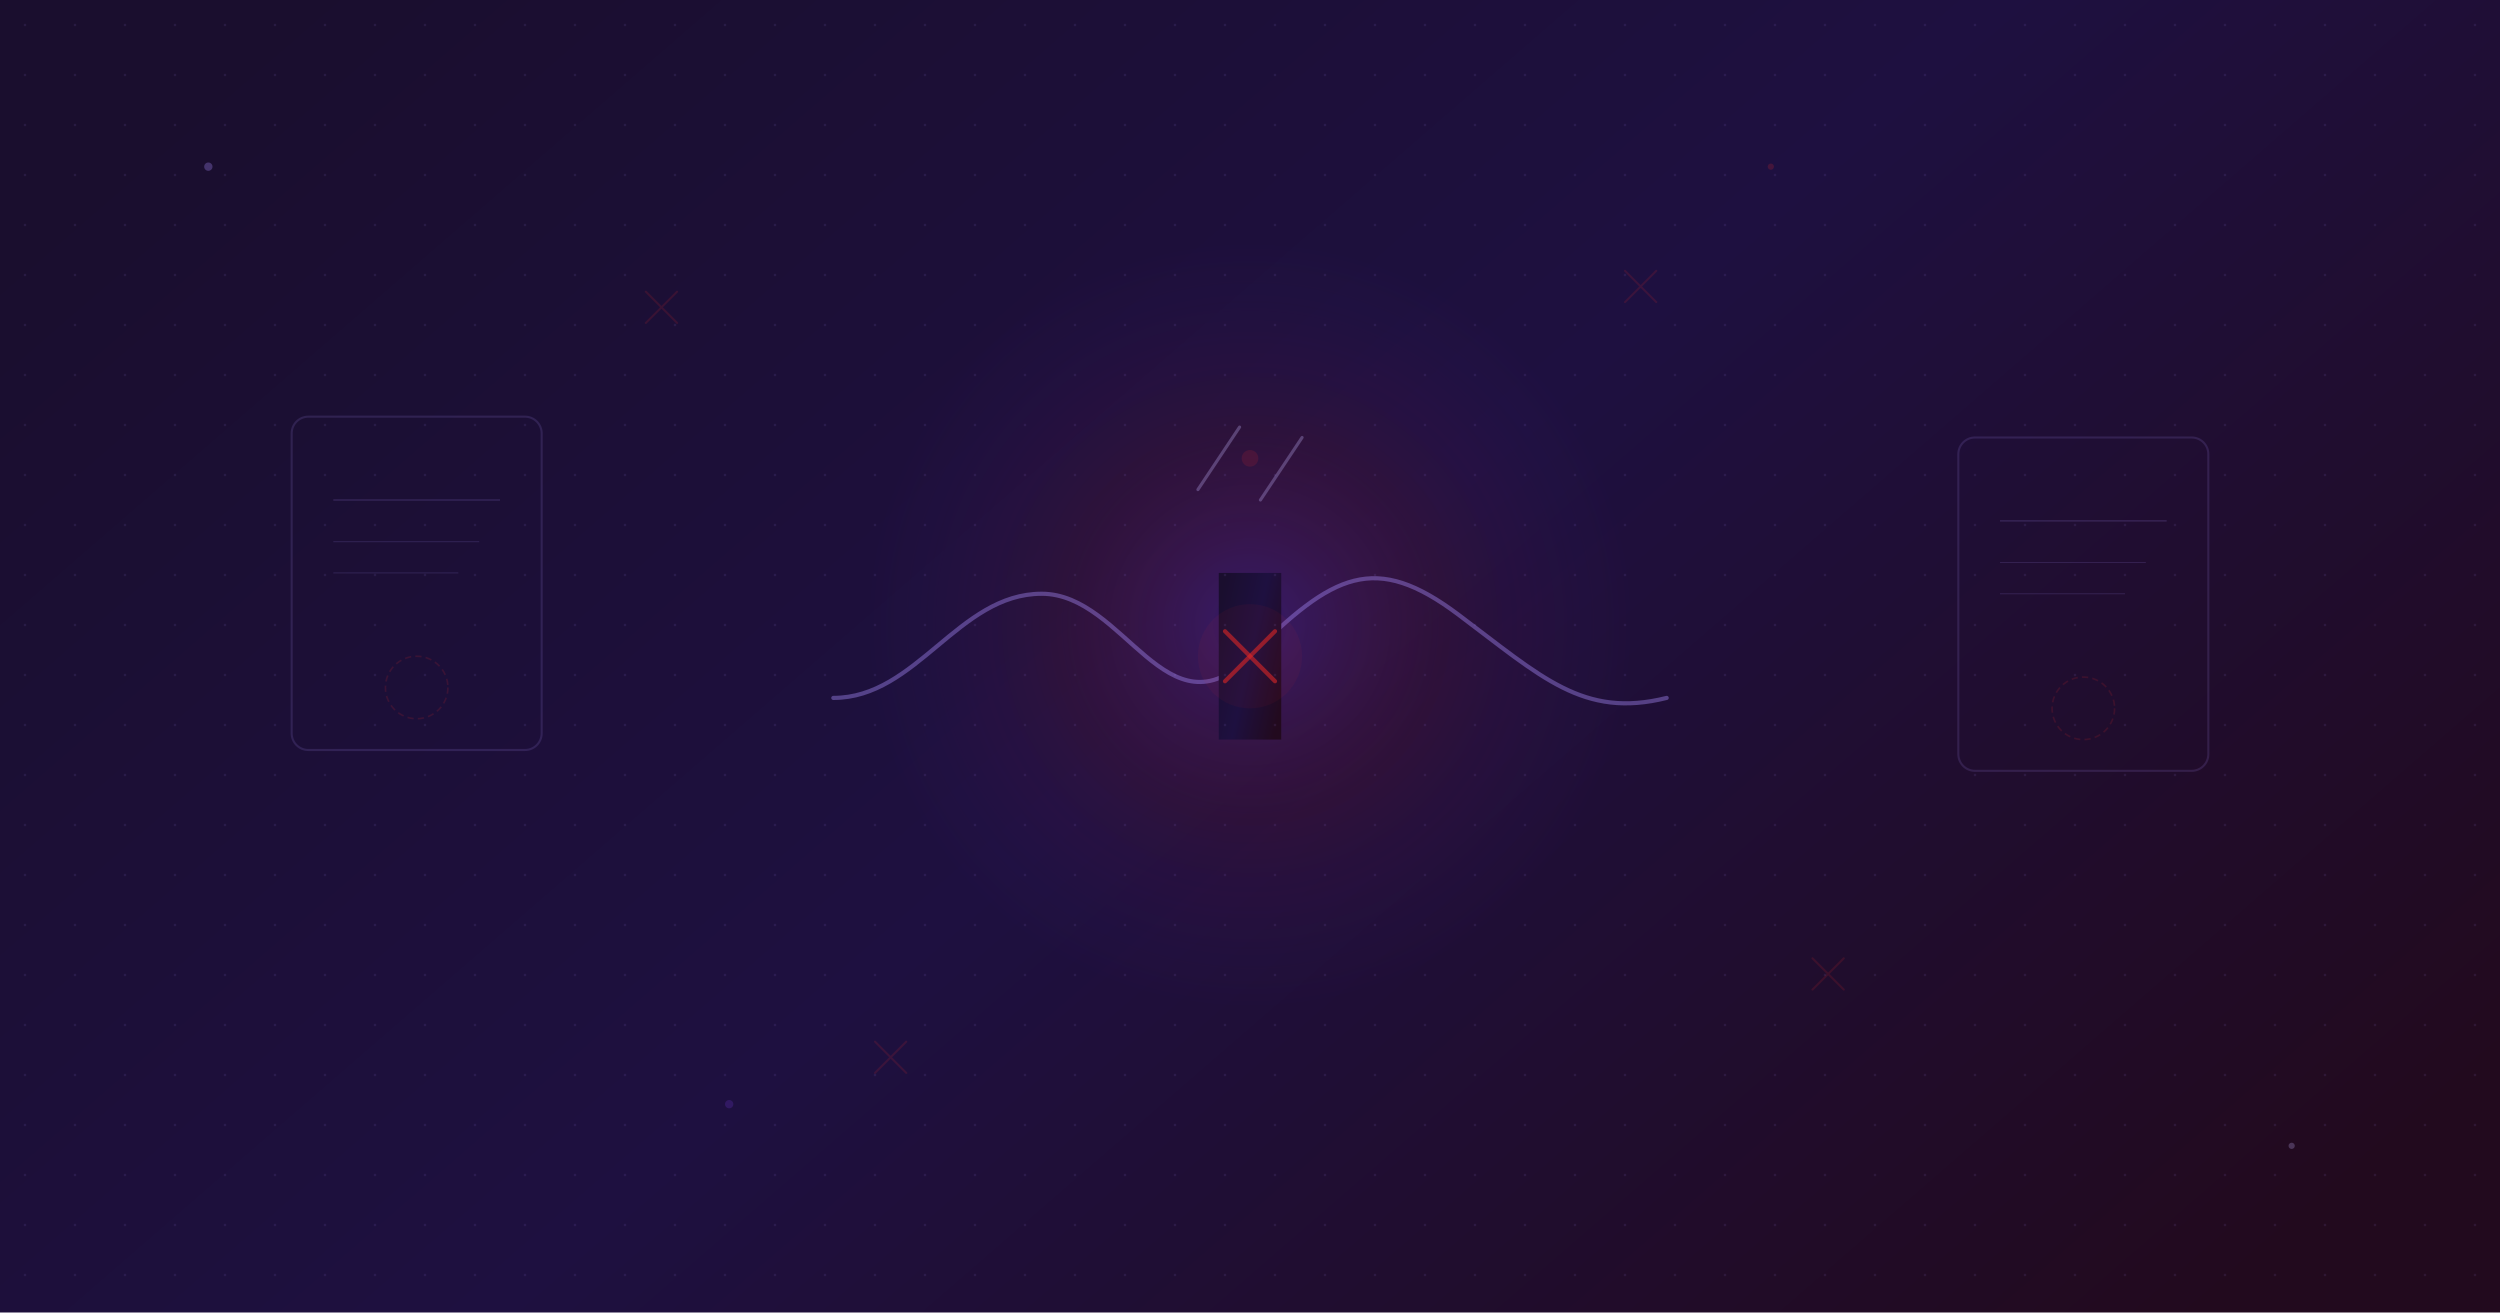
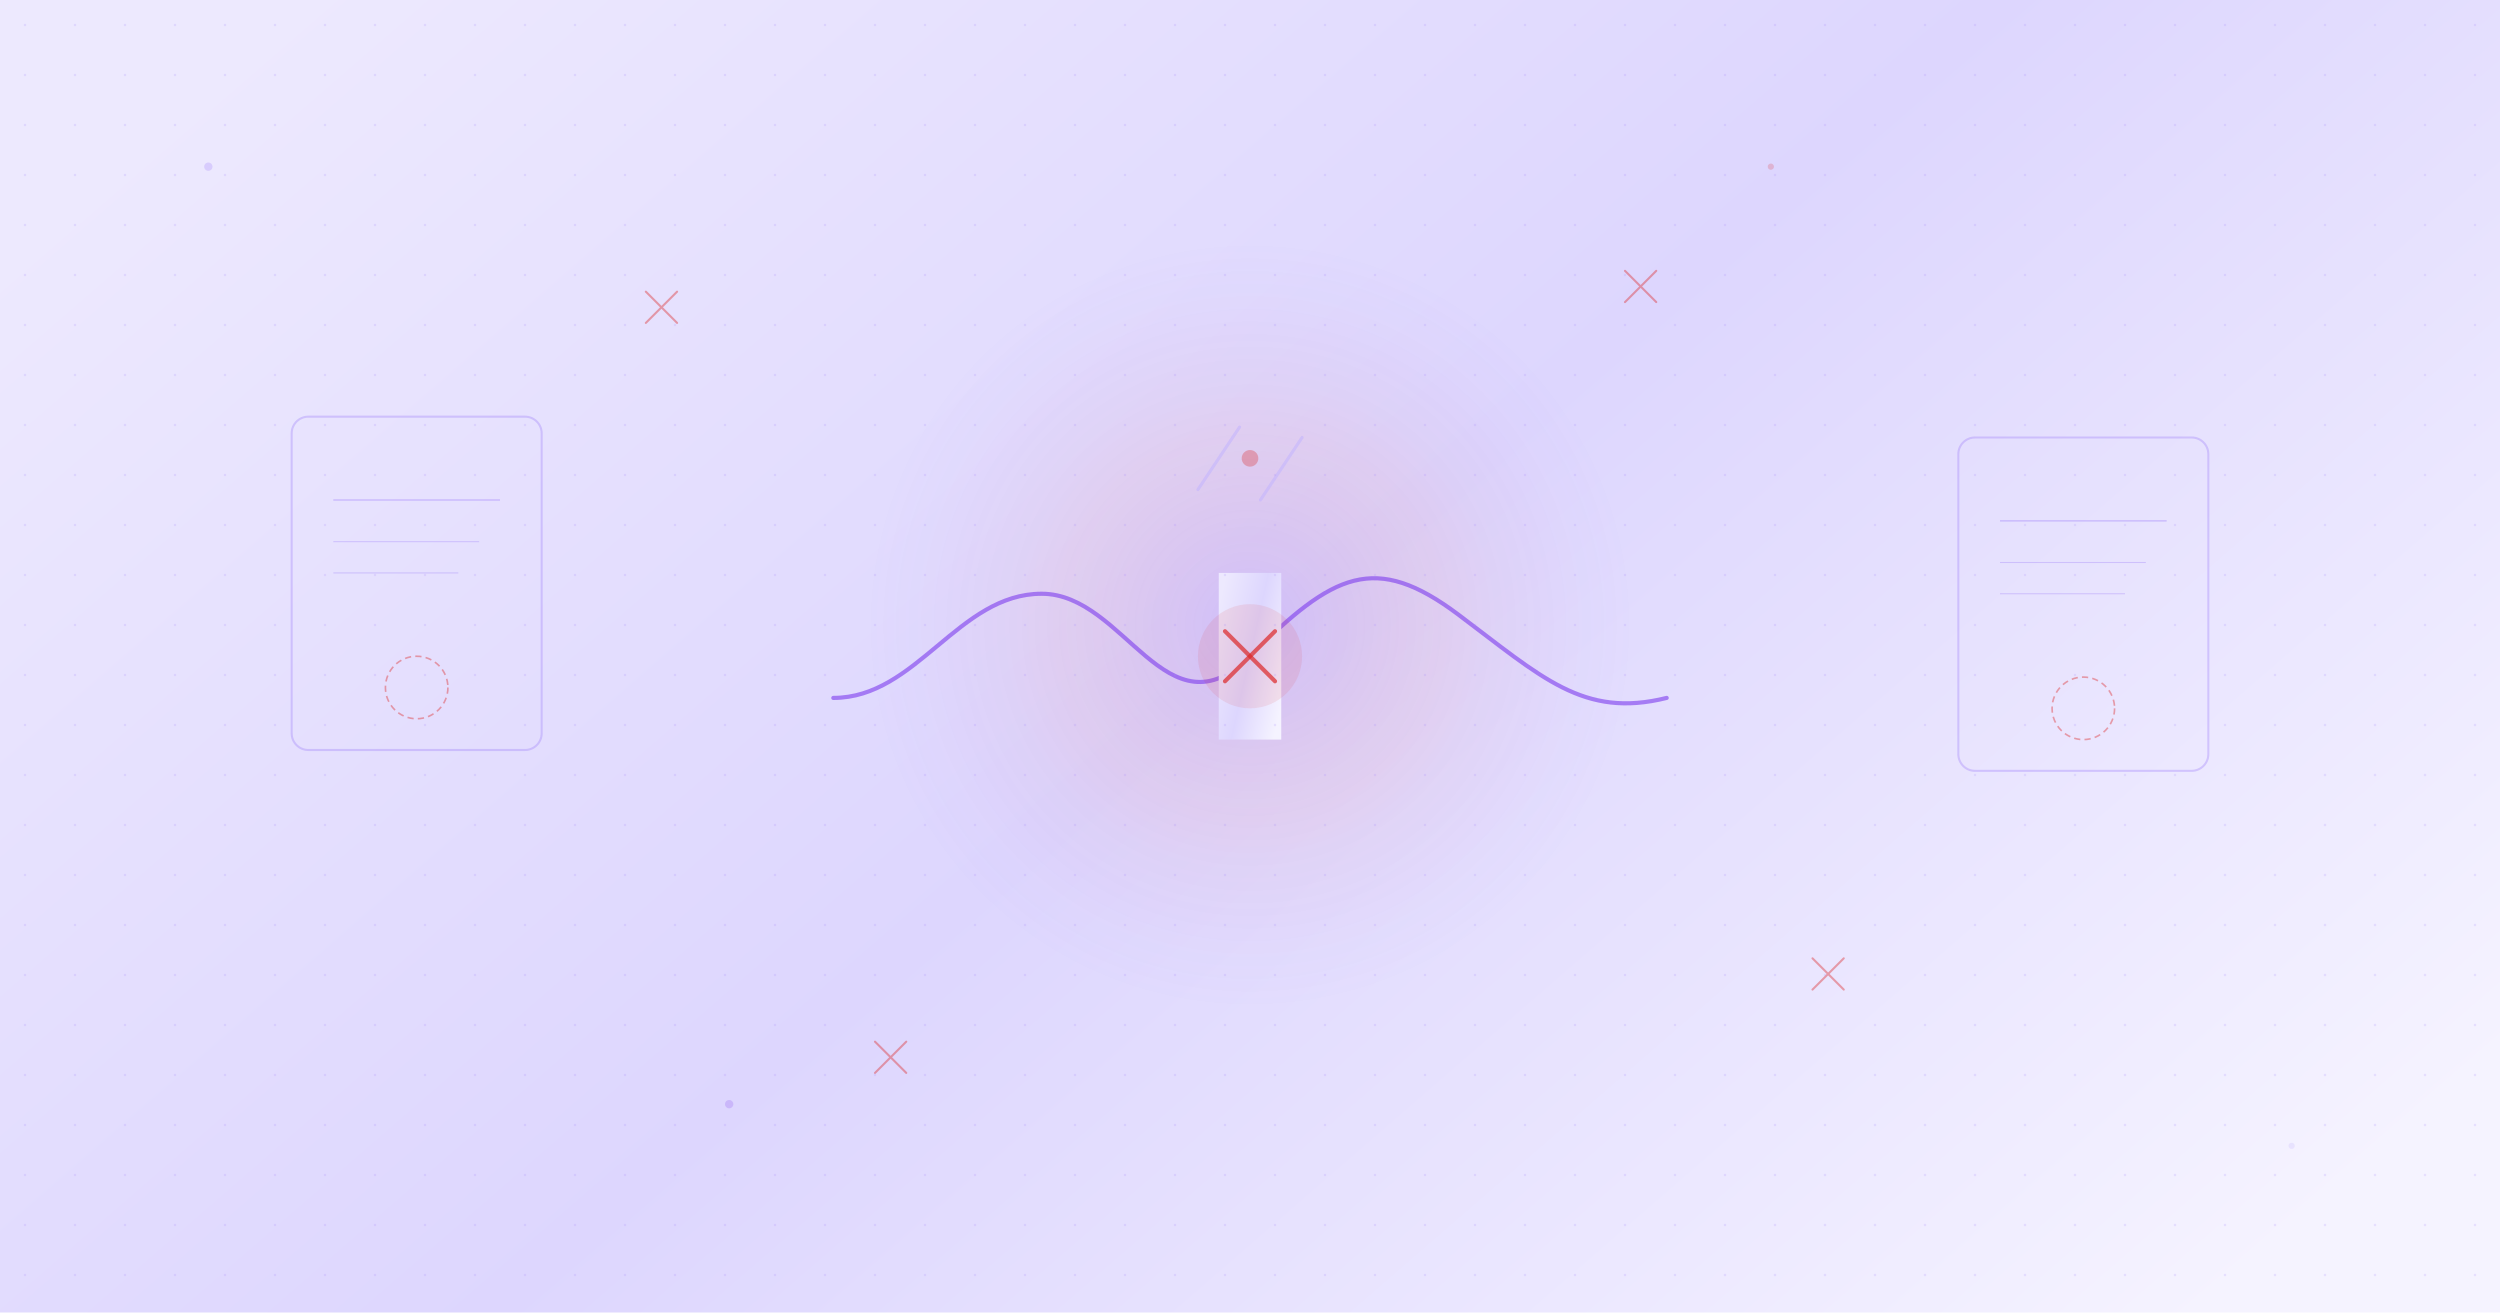
<svg xmlns="http://www.w3.org/2000/svg" viewBox="0 0 1200 630">
  <defs>
    <linearGradient id="bg-digsig" x1="0" y1="0.2" x2="1" y2="0.8">
-       <stop offset="0%" stop-color="#1a0e2e" />
-       <stop offset="50%" stop-color="#1e1040" />
-       <stop offset="100%" stop-color="#220a1e" />
+       <stop offset="0%" stop-color="#ede9fe" />
+       <stop offset="50%" stop-color="#ddd6fe" />
+       <stop offset="100%" stop-color="#f5f3ff" />
    </linearGradient>
    <radialGradient id="glow-digsig" cx="50%" cy="50%" r="40%">
-       <stop offset="0%" stop-color="#7c3aed" stop-opacity="0.25" />
-       <stop offset="50%" stop-color="#dc2626" stop-opacity="0.08" />
+       <stop offset="0%" stop-color="#7c3aed" stop-opacity="0.15" />
+       <stop offset="50%" stop-color="#dc2626" stop-opacity="0.06" />
      <stop offset="100%" stop-color="#7c3aed" stop-opacity="0" />
    </radialGradient>
    <pattern id="dots-digsig" width="24" height="24" patternUnits="userSpaceOnUse">
-       <circle cx="12" cy="12" r="0.6" fill="#a78bfa" opacity="0.1" />
+       <circle cx="12" cy="12" r="0.6" fill="#a78bfa" opacity="0.2" />
    </pattern>
  </defs>
  <rect width="1200" height="630" fill="url(#bg-digsig)" />
  <circle cx="600" cy="300" r="230" fill="url(#glow-digsig)" />
  <g transform="translate(600,315)">
-     <path d="M-200 20 C-160 20,-140-30,-100-30 S-40 40,0 0 S60-50,100-20 S160 30,200 20" fill="none" stroke="#a78bfa" stroke-width="2" opacity="0.4" stroke-linecap="round" />
+     <path d="M-200 20 C-160 20,-140-30,-100-30 S-40 40,0 0 S60-50,100-20 S160 30,200 20" fill="none" stroke="#7c3aed" stroke-width="2" opacity="0.6" stroke-linecap="round" />
    <rect x="-15" y="-40" width="30" height="80" fill="url(#bg-digsig)" />
-     <line x1="-12" y1="-12" x2="12" y2="12" stroke="#dc2626" stroke-width="2" opacity="0.6" stroke-linecap="round" />
-     <line x1="12" y1="-12" x2="-12" y2="12" stroke="#dc2626" stroke-width="2" opacity="0.6" stroke-linecap="round" />
-     <circle r="25" fill="#dc2626" opacity="0.06" />
+     <line x1="-12" y1="-12" x2="12" y2="12" stroke="#dc2626" stroke-width="2" opacity="0.7" stroke-linecap="round" />
+     <line x1="12" y1="-12" x2="-12" y2="12" stroke="#dc2626" stroke-width="2" opacity="0.7" stroke-linecap="round" />
+     <circle r="25" fill="#dc2626" opacity="0.1" />
  </g>
-   <g transform="translate(600,220)" opacity="0.3">
+   <g transform="translate(600,220)" opacity="0.6">
    <line x1="-25" y1="15" x2="-5" y2="-15" stroke="#c4b5fd" stroke-width="1.5" stroke-linecap="round" />
    <line x1="5" y1="20" x2="25" y2="-10" stroke="#c4b5fd" stroke-width="1.5" stroke-linecap="round" />
    <circle r="4" fill="#dc2626" opacity="0.5" />
  </g>
-   <g opacity="0.15">
+   <g opacity="0.4">
    <rect x="140" y="200" width="120" height="160" rx="8" fill="none" stroke="#a78bfa" stroke-width="1" />
    <line x1="160" y1="240" x2="240" y2="240" stroke="#a78bfa" stroke-width="0.8" />
    <line x1="160" y1="260" x2="230" y2="260" stroke="#a78bfa" stroke-width="0.5" />
    <line x1="160" y1="275" x2="220" y2="275" stroke="#a78bfa" stroke-width="0.5" />
    <circle cx="200" cy="330" r="15" fill="none" stroke="#dc2626" stroke-width="0.8" stroke-dasharray="3,2" />
    <rect x="940" y="210" width="120" height="160" rx="8" fill="none" stroke="#a78bfa" stroke-width="1" />
    <line x1="960" y1="250" x2="1040" y2="250" stroke="#a78bfa" stroke-width="0.8" />
    <line x1="960" y1="270" x2="1030" y2="270" stroke="#a78bfa" stroke-width="0.5" />
    <line x1="960" y1="285" x2="1020" y2="285" stroke="#a78bfa" stroke-width="0.5" />
    <circle cx="1000" cy="340" r="15" fill="none" stroke="#dc2626" stroke-width="0.8" stroke-dasharray="3,2" />
  </g>
-   <g stroke="#dc2626" stroke-width="1" opacity="0.15" stroke-linecap="round">
+   <g stroke="#dc2626" stroke-width="1" opacity="0.4" stroke-linecap="round">
    <line x1="310" y1="140" x2="325" y2="155" />
    <line x1="325" y1="140" x2="310" y2="155" />
    <line x1="870" y1="460" x2="885" y2="475" />
    <line x1="885" y1="460" x2="870" y2="475" />
    <line x1="420" y1="500" x2="435" y2="515" />
    <line x1="435" y1="500" x2="420" y2="515" />
    <line x1="780" y1="130" x2="795" y2="145" />
    <line x1="795" y1="130" x2="780" y2="145" />
  </g>
  <circle cx="100" cy="80" r="2" fill="#a78bfa" opacity="0.3" />
  <circle cx="1100" cy="550" r="1.5" fill="#c4b5fd" opacity="0.25" />
  <circle cx="350" cy="530" r="2" fill="#7c3aed" opacity="0.2" />
  <circle cx="850" cy="80" r="1.5" fill="#dc2626" opacity="0.2" />
  <rect width="1200" height="630" fill="url(#dots-digsig)" />
</svg>
